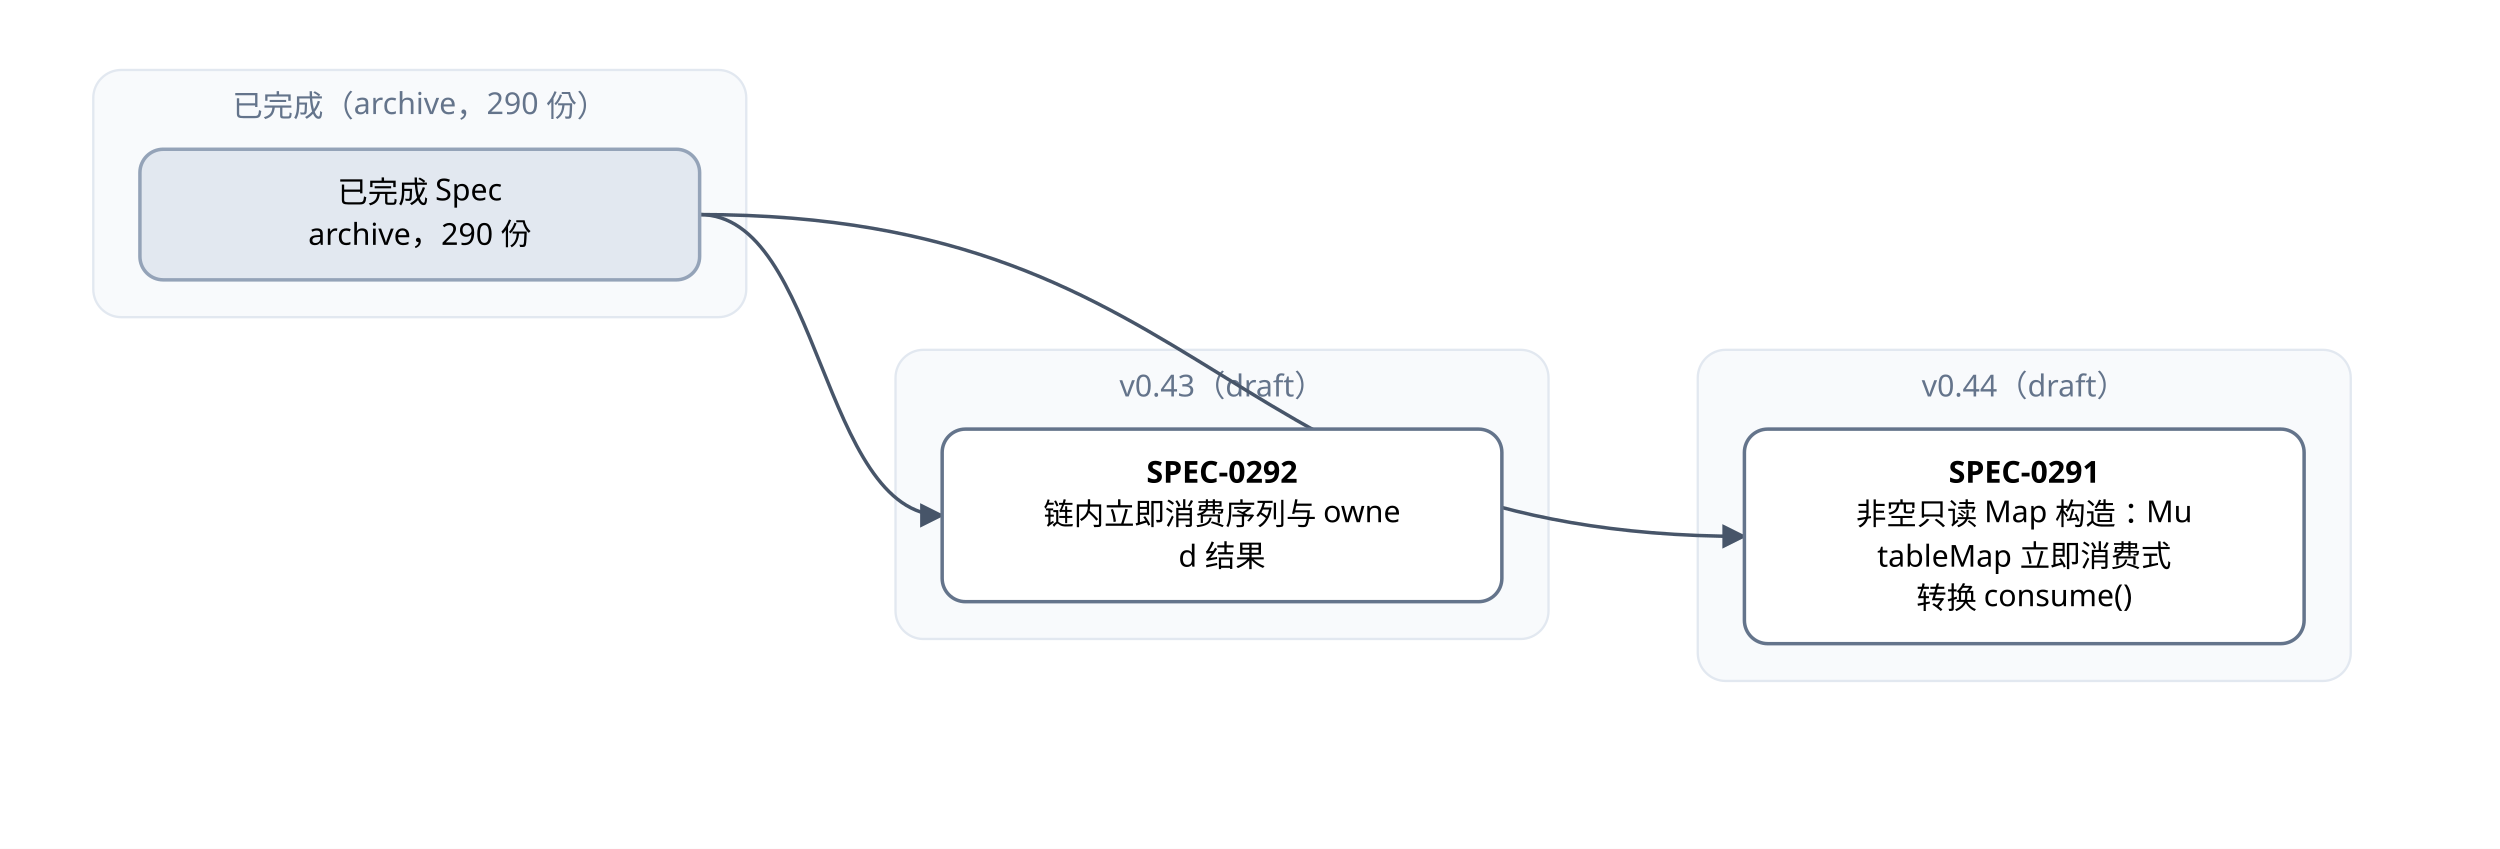
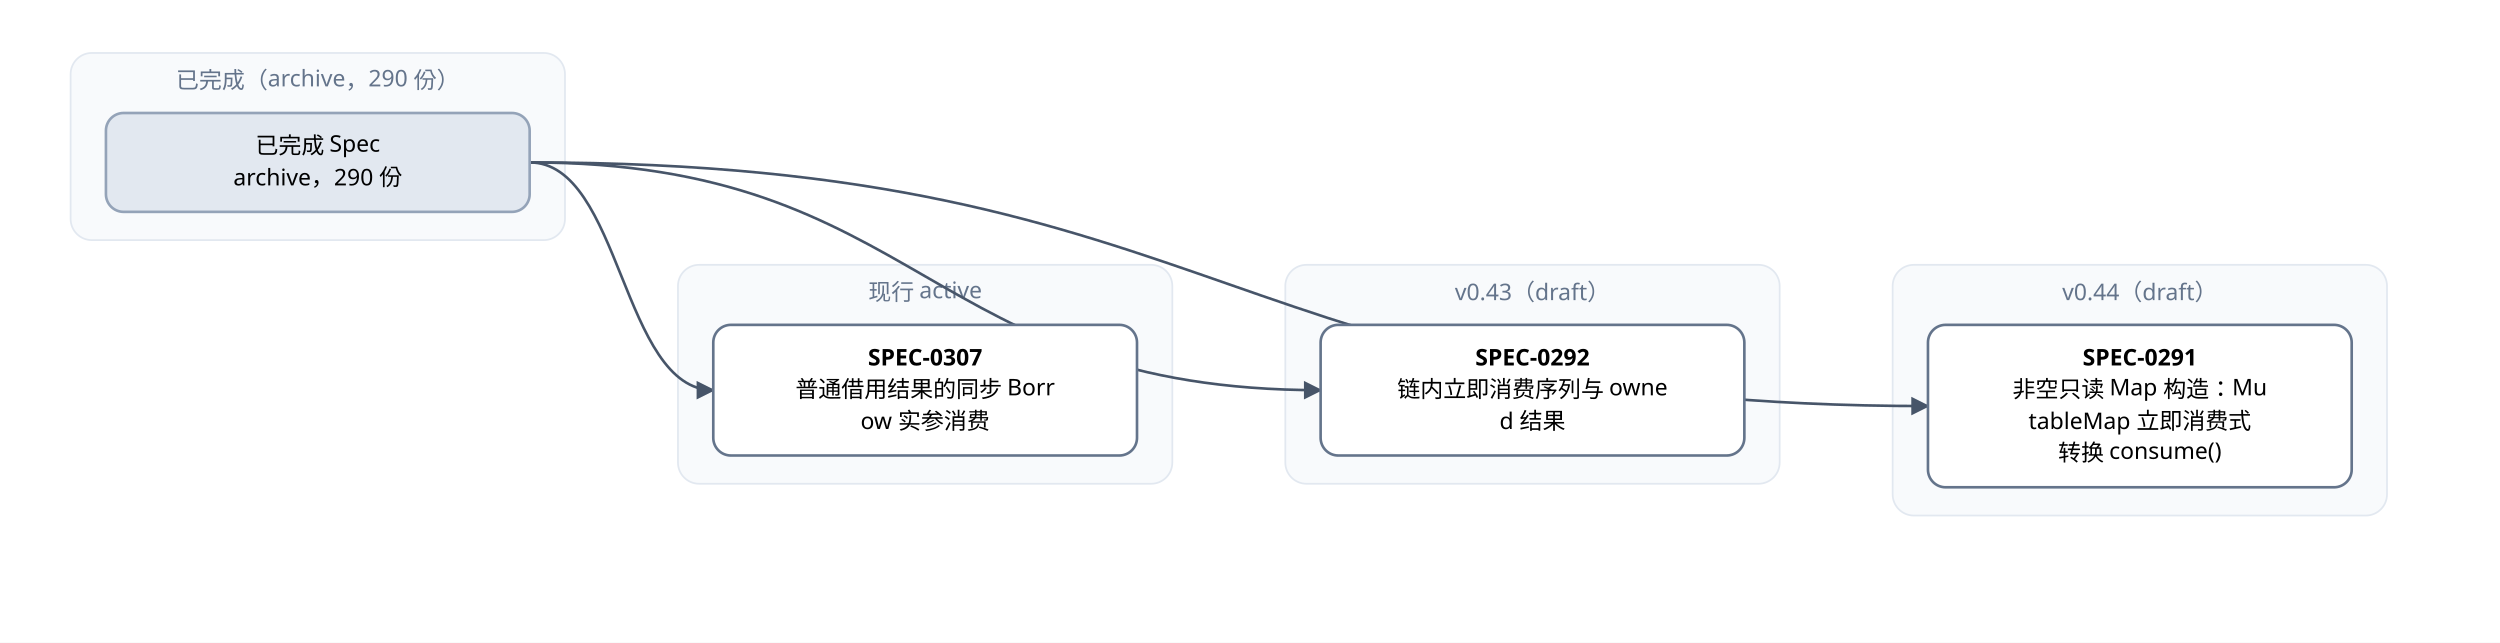
- <svg xmlns="http://www.w3.org/2000/svg" width="1072" height="364" viewBox="0 0 1072 364" font-family="PingFang SC, Microsoft YaHei, sans-serif">
+ <svg xmlns="http://www.w3.org/2000/svg" width="1416" height="364" viewBox="0 0 1416 364" font-family="PingFang SC, Microsoft YaHei, sans-serif">
  <defs>
    <marker id="arrow" viewBox="0 0 10 10" refX="9" refY="5" markerWidth="7" markerHeight="7" orient="auto-start-reverse">
      <path d="M0,0 L10,5 L0,10 z" fill="#475569" />
    </marker>
  </defs>
-   <rect width="1072" height="364" fill="#ffffff" />
+   <rect width="1416" height="364" fill="#ffffff" />
  <rect x="40" y="30" width="280" height="106" rx="12" fill="#f8fafc" stroke="#e2e8f0" />
  <text x="180" y="50" text-anchor="middle" font-size="13" fill="#64748b">已完成（archive，290 份）</text>
  <rect x="384" y="150" width="280" height="124" rx="12" fill="#f8fafc" stroke="#e2e8f0" />
-   <text x="524" y="170" text-anchor="middle" font-size="13" fill="#64748b">v0.43（draft）</text>
-   <rect x="728" y="150" width="280" height="142" rx="12" fill="#f8fafc" stroke="#e2e8f0" />
-   <text x="868" y="170" text-anchor="middle" font-size="13" fill="#64748b">v0.44（draft）</text>
-   <path d="M 300 92 C 524 92, 524 230, 748 230" fill="none" stroke="#475569" stroke-width="1.5" marker-end="url(#arrow)" />
+   <text x="524" y="170" text-anchor="middle" font-size="13" fill="#64748b">现行 active</text>
+   <rect x="728" y="150" width="280" height="124" rx="12" fill="#f8fafc" stroke="#e2e8f0" />
+   <text x="868" y="170" text-anchor="middle" font-size="13" fill="#64748b">v0.43（draft）</text>
+   <rect x="1072" y="150" width="280" height="142" rx="12" fill="#f8fafc" stroke="#e2e8f0" />
+   <text x="1212" y="170" text-anchor="middle" font-size="13" fill="#64748b">v0.44（draft）</text>
+   <path d="M 300 92 C 696 92, 696 230, 1092 230" fill="none" stroke="#475569" stroke-width="1.5" marker-end="url(#arrow)" />
+   <path d="M 300 92 C 524 92, 524 221, 748 221" fill="none" stroke="#475569" stroke-width="1.5" marker-end="url(#arrow)" />
  <path d="M 300 92 C 352 92, 352 221, 404 221" fill="none" stroke="#475569" stroke-width="1.5" marker-end="url(#arrow)" />
-   <rect x="748" y="184" width="240" height="92" rx="10" fill="#ffffff" stroke="#64748b" stroke-width="1.5" />
-   <text x="868" y="207" text-anchor="middle" font-size="13" font-weight="600">SPEC-0291</text>
-   <text x="868" y="225" text-anchor="middle" font-size="13">非空只读 Map 构造：Mu</text>
-   <text x="868" y="243" text-anchor="middle" font-size="13">tableMap 立即消费式</text>
-   <text x="868" y="261" text-anchor="middle" font-size="13">转换 consume()</text>
+   <rect x="1092" y="184" width="240" height="92" rx="10" fill="#ffffff" stroke="#64748b" stroke-width="1.5" />
+   <text x="1212" y="207" text-anchor="middle" font-size="13" font-weight="600">SPEC-0291</text>
+   <text x="1212" y="225" text-anchor="middle" font-size="13">非空只读 Map 构造：Mu</text>
+   <text x="1212" y="243" text-anchor="middle" font-size="13">tableMap 立即消费式</text>
+   <text x="1212" y="261" text-anchor="middle" font-size="13">转换 consume()</text>
+   <rect x="748" y="184" width="240" height="74" rx="10" fill="#ffffff" stroke="#64748b" stroke-width="1.5" />
+   <text x="868" y="207" text-anchor="middle" font-size="13" font-weight="600">SPEC-0292</text>
+   <text x="868" y="225" text-anchor="middle" font-size="13">链内立即消费序列与 owne</text>
+   <text x="868" y="243" text-anchor="middle" font-size="13">d 结果</text>
  <rect x="404" y="184" width="240" height="74" rx="10" fill="#ffffff" stroke="#64748b" stroke-width="1.5" />
-   <text x="524" y="207" text-anchor="middle" font-size="13" font-weight="600">SPEC-0292</text>
-   <text x="524" y="225" text-anchor="middle" font-size="13">链内立即消费序列与 owne</text>
-   <text x="524" y="243" text-anchor="middle" font-size="13">d 结果</text>
+   <text x="524" y="207" text-anchor="middle" font-size="13" font-weight="600">SPEC-0307</text>
+   <text x="524" y="225" text-anchor="middle" font-size="13">普通借用结果的同步 Borr</text>
+   <text x="524" y="243" text-anchor="middle" font-size="13">ow 实参消费</text>
  <rect x="60" y="64" width="240" height="56" rx="10" fill="#e2e8f0" stroke="#94a3b8" stroke-width="1.5" />
  <text x="180" y="87" text-anchor="middle" font-size="13">已完成 Spec</text>
  <text x="180" y="105" text-anchor="middle" font-size="13">archive，290 份</text>
</svg>
